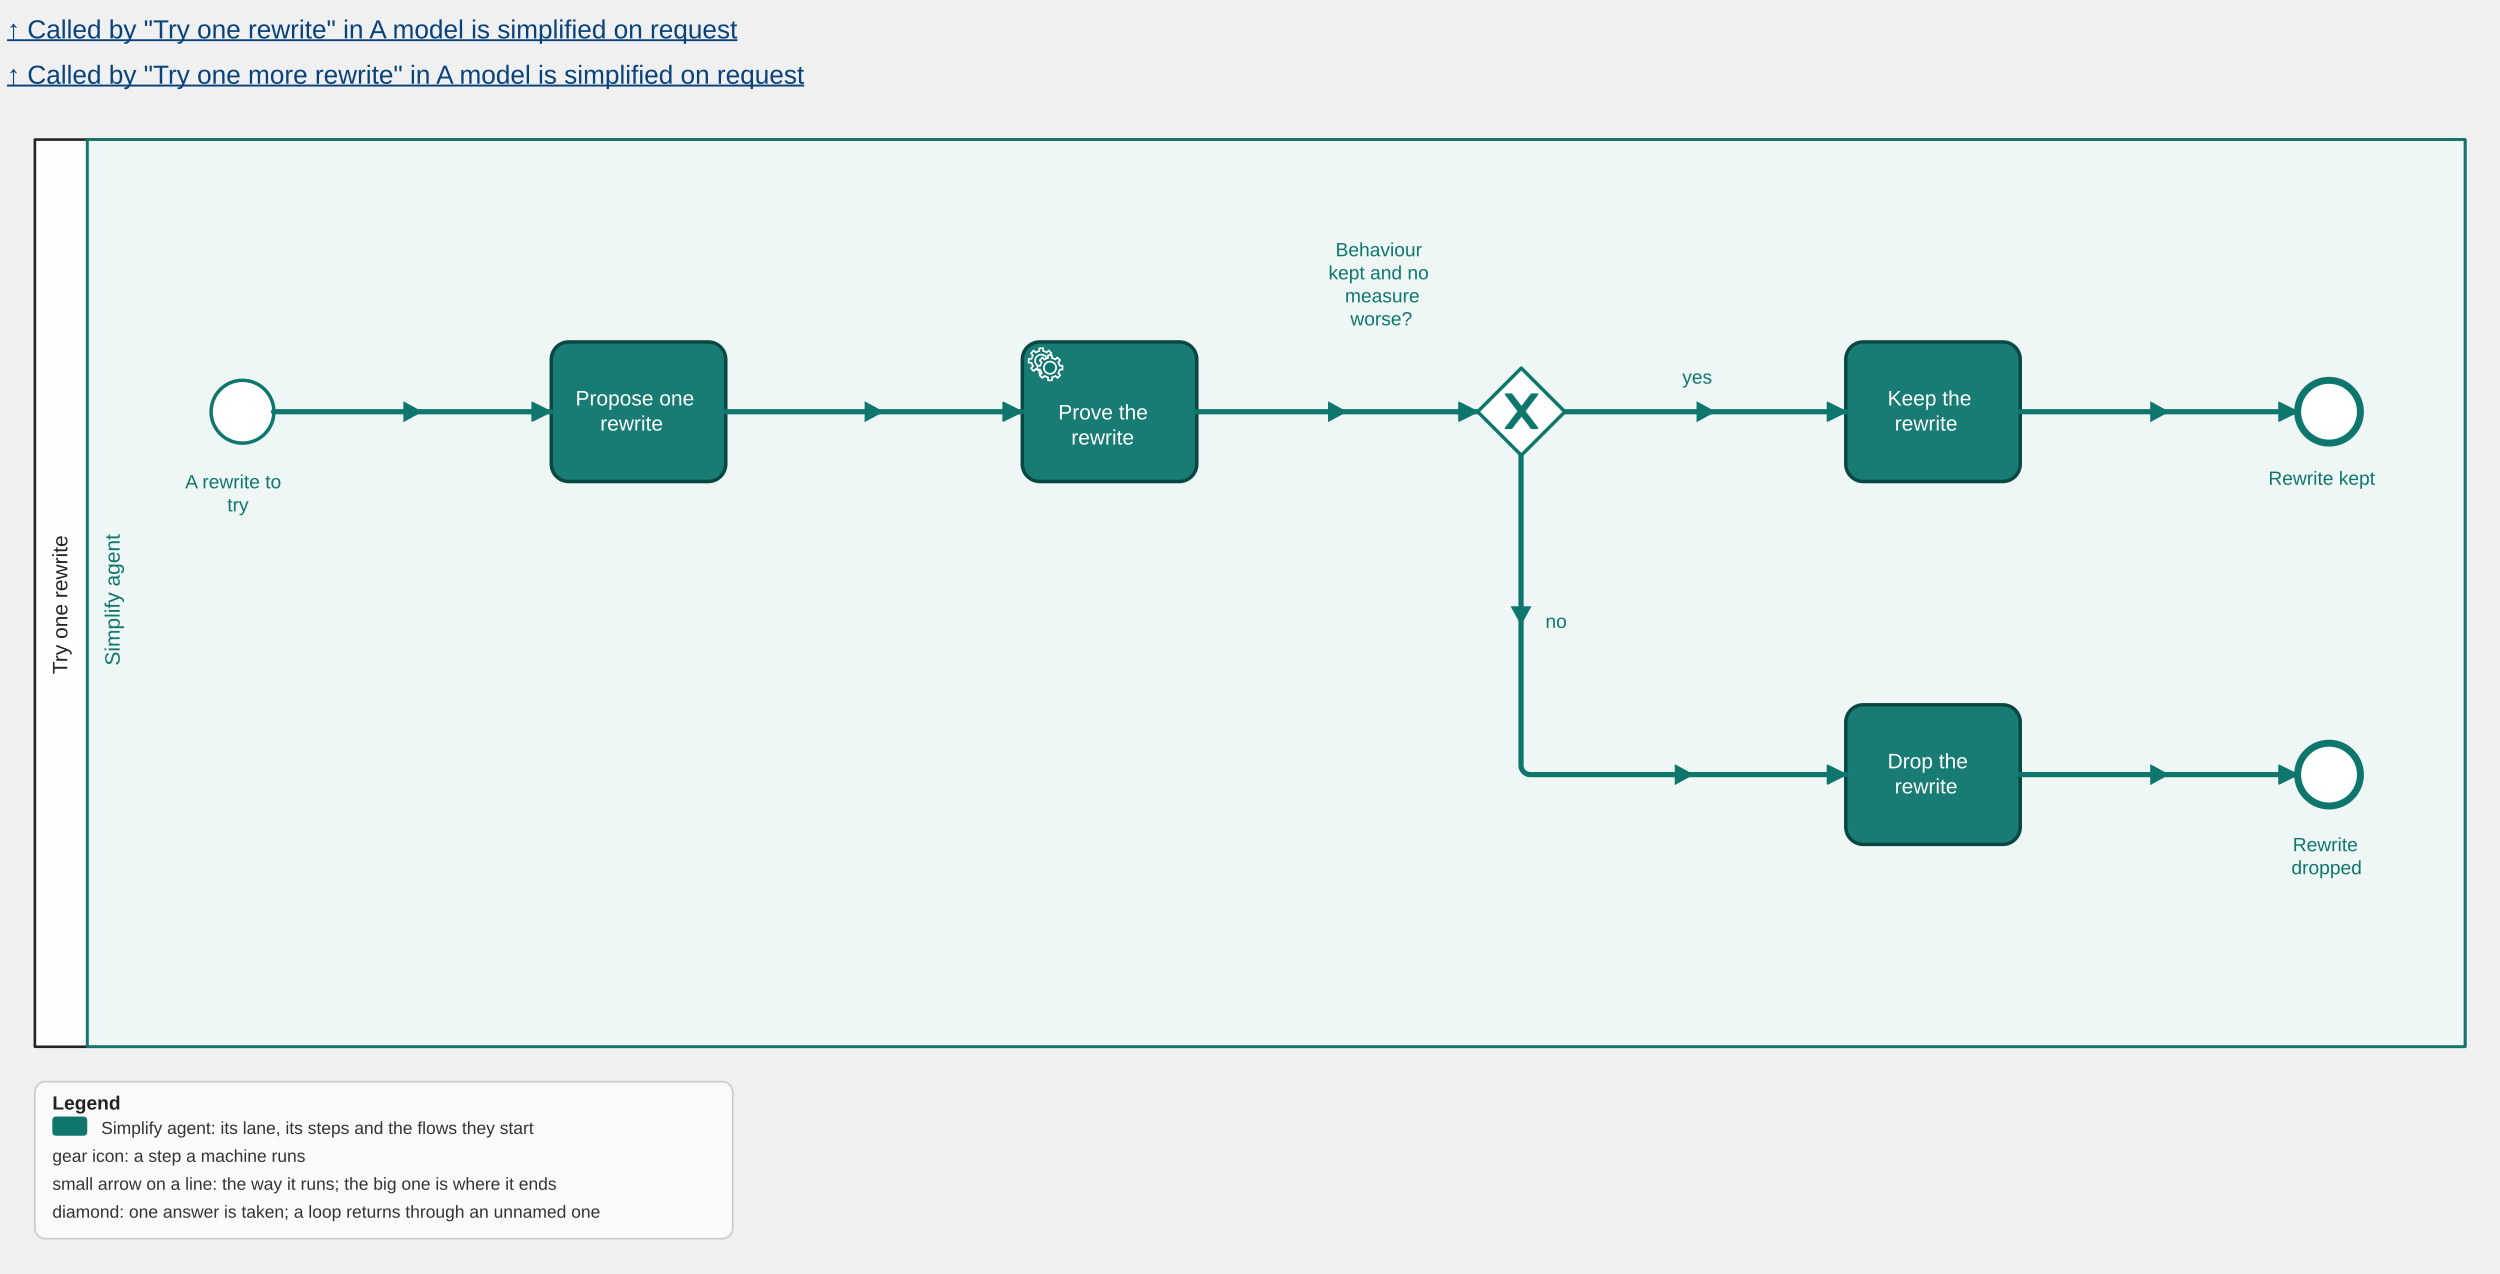
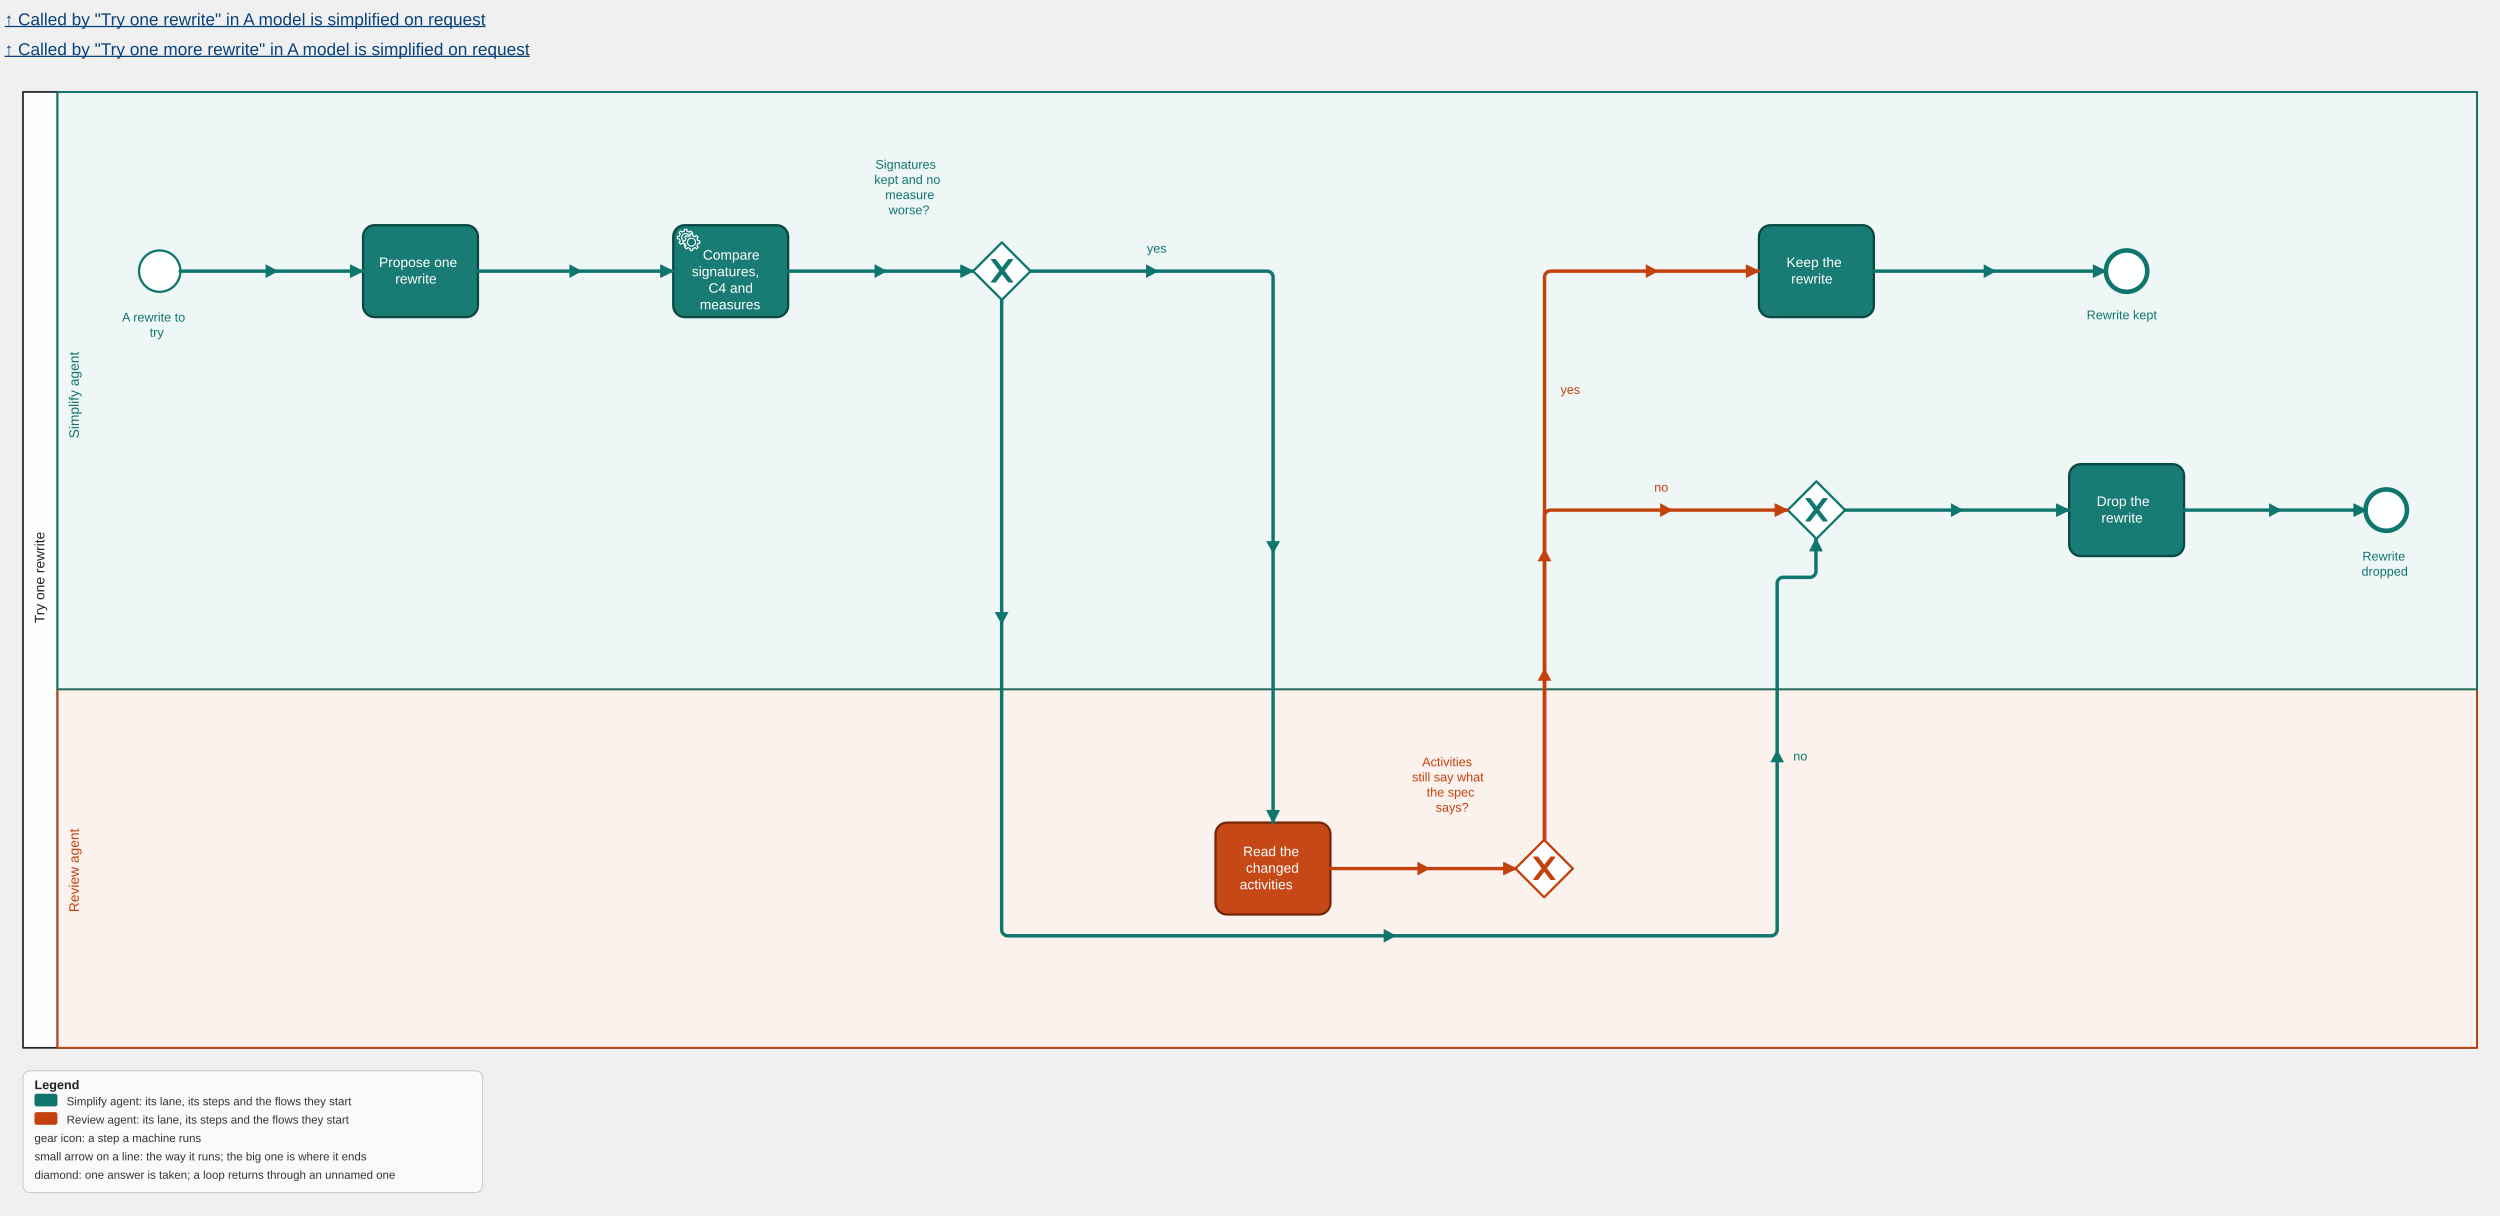
- <svg xmlns="http://www.w3.org/2000/svg" width="1433" height="730" viewBox="60 0 1433 730" version="1.1">
+ <svg xmlns="http://www.w3.org/2000/svg" width="2176" height="1058" viewBox="60 0 2176 1058" version="1.1">
  <g class="djs-group">
    <g class="djs-element djs-shape" data-element-id="try_rewrite_pool" transform="translate(80,80)" style="display: block;">
      <g class="djs-visual">
-         <rect x="0" y="0" width="1393" height="520" rx="0" ry="0" style="stroke-linecap: round; stroke-linejoin: round; stroke: rgb(34, 36, 42); stroke-width: 1.5px; fill: white; fill-opacity: 0.95;" />
-         <path style="fill: none; stroke-linecap: round; stroke-linejoin: round; stroke: rgb(34, 36, 42); stroke-width: 1.5px;" d="M30,0L30,520" />
-         <text style="font-family: Arial, sans-serif; font-size: 12px; font-weight: normal; fill: rgb(34, 36, 42);" lineHeight="1.2" class="djs-label" transform="translate(0,520) rotate(270,0,0) scale(1,1)">
-           <tspan x="213.56" y="18.6">Try one rewrite</tspan>
+         <rect x="0" y="0" width="2136" height="832" rx="0" ry="0" style="stroke-linecap: round; stroke-linejoin: round; stroke: rgb(34, 36, 42); stroke-width: 1.5px; fill: white; fill-opacity: 0.95;" />
+         <path style="fill: none; stroke-linecap: round; stroke-linejoin: round; stroke: rgb(34, 36, 42); stroke-width: 1.5px;" d="M30,0L30,832" />
+         <text style="font-family: Arial, sans-serif; font-size: 12px; font-weight: normal; fill: rgb(34, 36, 42);" lineHeight="1.2" class="djs-label" transform="translate(0,832) rotate(270,0,0) scale(1,1)">
+           <tspan x="369.56" y="18.6">Try one rewrite</tspan>
        </text>
      </g>
-       <rect style="fill: none; stroke-opacity: 0; stroke: white; stroke-width: 15px;" class="djs-hit djs-hit-all" x="0" y="0" width="1393" height="520" />
+       <rect style="fill: none; stroke-opacity: 0; stroke: white; stroke-width: 15px;" class="djs-hit djs-hit-all" x="0" y="0" width="2136" height="832" />
    </g>
    <g class="djs-children">
      <g class="djs-group">
+         <g class="djs-element djs-shape" data-element-id="lane_1" transform="translate(110,600)" style="display: block;">
+           <g class="djs-visual">
+             <rect x="0" y="0" width="2106" height="312" rx="0" ry="0" style="stroke-linecap: round; stroke-linejoin: round; stroke: rgb(194, 65, 12); stroke-width: 1.5px; fill: rgb(244, 210, 193); fill-opacity: 0.25;" />
+             <text style="font-family: Arial, sans-serif; font-size: 12px; font-weight: normal; fill: rgb(194, 65, 12);" lineHeight="1.2" class="djs-label" transform="translate(0,312) rotate(270,0,0) scale(1,1)">
+               <tspan x="118.08" y="18.6">Review agent</tspan>
+             </text>
+           </g>
+           <rect style="fill: none; stroke-opacity: 0; stroke: white; stroke-width: 15px;" class="djs-hit djs-hit-all" x="0" y="0" width="2106" height="312" />
+         </g>
+       </g>
+       <g class="djs-group">
        <g class="djs-element djs-shape" data-element-id="lane_0" transform="translate(110,80)" style="display: block;">
          <g class="djs-visual">
-             <rect x="0" y="0" width="1363" height="520" rx="0" ry="0" style="stroke-linecap: round; stroke-linejoin: round; stroke: rgb(15, 118, 110); stroke-width: 1.5px; fill: rgb(193, 227, 224); fill-opacity: 0.25;" />
+             <rect x="0" y="0" width="2106" height="520" rx="0" ry="0" style="stroke-linecap: round; stroke-linejoin: round; stroke: rgb(15, 118, 110); stroke-width: 1.5px; fill: rgb(193, 227, 224); fill-opacity: 0.25;" />
            <text style="font-family: Arial, sans-serif; font-size: 12px; font-weight: normal; fill: rgb(15, 118, 110);" lineHeight="1.2" class="djs-label" transform="translate(0,520) rotate(270,0,0) scale(1,1)">
              <tspan x="218.48" y="18.6">Simplify agent</tspan>
            </text>
          </g>
-           <rect style="fill: none; stroke-opacity: 0; stroke: white; stroke-width: 15px;" class="djs-hit djs-hit-all" x="0" y="0" width="1363" height="520" />
+           <rect style="fill: none; stroke-opacity: 0; stroke: white; stroke-width: 15px;" class="djs-hit djs-hit-all" x="0" y="0" width="2106" height="520" />
        </g>
      </g>
      <g class="djs-group">
        <g class="djs-element djs-shape" data-element-id="start" transform="translate(181,218)" style="display: block;">
          <g class="djs-visual">
            <circle cx="18" cy="18" r="18" style="stroke-linecap: round; stroke-linejoin: round; stroke: rgb(15, 118, 110); stroke-width: 2px; fill: rgb(255, 255, 255); fill-opacity: 0.95;" />
          </g>
          <rect style="fill: none; stroke-opacity: 0; stroke: white; stroke-width: 15px;" class="djs-hit djs-hit-all" x="0" y="0" width="36" height="36" />
        </g>
      </g>
      <g class="djs-group">
        <g class="djs-element djs-shape" data-element-id="start_label" transform="translate(156,270)" style="display: block;">
          <g class="djs-visual">
            <text style="font-family: Arial, sans-serif; font-size: 11px; font-weight: normal; fill: rgb(15, 118, 110);" lineHeight="1.2" class="djs-label">
              <tspan x="10.17" y="9.9">A rewrite to </tspan>
              <tspan x="34.26" y="23.1">try</tspan>
            </text>
          </g>
          <rect style="fill: none; stroke-opacity: 0; stroke: white; stroke-width: 15px;" class="djs-hit djs-hit-all" x="0" y="0" width="87" height="27" />
        </g>
      </g>
      <g class="djs-group">
        <g class="djs-element djs-shape" data-element-id="propose" transform="translate(376,196)" style="display: block;">
          <g class="djs-visual">
            <rect x="0" y="0" width="100" height="80" rx="10" ry="10" style="stroke-linecap: round; stroke-linejoin: round; stroke: rgb(9, 71, 66); stroke-width: 2px; fill: rgb(15, 118, 110); fill-opacity: 0.95;" />
            <text style="font-family: Arial, sans-serif; font-size: 12px; font-weight: normal; fill: rgb(255, 255, 255);" lineHeight="1.2" class="djs-label">
              <tspan x="13.88" y="36.4">Propose one </tspan>
              <tspan x="28.04" y="50.8">rewrite</tspan>
            </text>
          </g>
          <rect style="fill: none; stroke-opacity: 0; stroke: white; stroke-width: 15px;" class="djs-hit djs-hit-all" x="0" y="0" width="100" height="80" />
        </g>
      </g>
      <g class="djs-group">
-         <g class="djs-element djs-shape" data-element-id="prove" transform="translate(646,196)" style="display: block;">
+         <g class="djs-element djs-shape" data-element-id="check" transform="translate(646,196)" style="display: block;">
          <g class="djs-visual">
            <rect x="0" y="0" width="100" height="80" rx="10" ry="10" style="stroke-linecap: round; stroke-linejoin: round; stroke: rgb(9, 71, 66); stroke-width: 2px; fill: rgb(15, 118, 110); fill-opacity: 0.95;" />
            <text style="font-family: Arial, sans-serif; font-size: 12px; font-weight: normal; fill: rgb(255, 255, 255);" lineHeight="1.2" class="djs-label" transform="translate(0, 8)">
-               <tspan x="20.6" y="36.4">Prove the </tspan>
-               <tspan x="28.04" y="50.8">rewrite</tspan>
+               <tspan x="25.76" y="22">Compare </tspan>
+               <tspan x="16.16" y="36.4">signatures, </tspan>
+               <tspan x="30.68" y="50.8">C4 and </tspan>
+               <tspan x="23.12" y="65.2">measures</tspan>
            </text>
            <circle cx="5" cy="5" r="5" style="stroke-linecap: round; stroke-linejoin: round; stroke: none; stroke-width: 2px; fill: rgb(15, 118, 110);" transform="translate(6, 6)" />
            <path style="fill: rgb(15, 118, 110); stroke-linecap: round; stroke-linejoin: round; stroke: rgb(255, 255, 255); stroke-width: 1px;" d="m 12,18 v -1.713 c 0.352,-0.07 0.704,-0.178 1.048,-0.321 0.344,-0.145 0.666,-0.321 0.966,-0.521 l 1.194,1.18 1.567,-1.577 -1.195,-1.18 c 0.403,-0.614 0.683,-1.299 0.825,-2.018 l 1.622,-0.01 v -2.22 l -1.637,0.01 c -0.073,-0.352 -0.178,-0.7 -0.324,-1.044 -0.145,-0.344 -0.321,-0.664 -0.523,-0.962 l 1.131,-1.136 -1.583,-1.563 -1.13,1.136 c -0.614,-0.401 -1.303,-0.681 -2.023,-0.822 l 0.009,-1.619 h -2.241 l 0.004,1.631 c -0.354,0.074 -0.705,0.18 -1.05,0.324 -0.344,0.144 -0.665,0.321 -0.964,0.52 l -1.17,-1.158 -1.567,1.579 1.168,1.157 c -0.403,0.613 -0.683,1.298 -0.825,2.017 l -1.659,0.003 v 2.222 l 1.672,-0.006 c 0.073,0.351 0.18,0.702 0.324,1.045 0.145,0.344 0.321,0.664 0.523,0.961 l -1.199,1.197 1.584,1.56 1.196,-1.193 c 0.614,0.403 1.303,0.682 2.023,0.823 l 7.19e-4,1.699 h 2.227 z m 0.221,-3.996 c -1.789,0.75 -3.858,-0.093 -4.61,-1.874 -0.752,-1.783 0.091,-3.846 1.88,-4.596 1.788,-0.749 3.857,0.093 4.609,1.874 0.752,1.782 -0.091,3.846 -1.88,4.596 z" />
            <circle cx="5" cy="5" r="5" style="stroke-linecap: round; stroke-linejoin: round; stroke: none; stroke-width: 2px; fill: rgb(15, 118, 110);" transform="translate(11, 10)" />
            <path style="fill: rgb(15, 118, 110); stroke-linecap: round; stroke-linejoin: round; stroke: rgb(255, 255, 255); stroke-width: 1px;" d="m 17,22 v -1.713 c 0.352,-0.07 0.704,-0.178 1.048,-0.321 0.344,-0.145 0.666,-0.321 0.966,-0.521 l 1.194,1.18 1.567,-1.577 -1.195,-1.18 c 0.403,-0.614 0.683,-1.299 0.825,-2.018 l 1.622,-0.01 v -2.22 l -1.637,0.01 c -0.073,-0.352 -0.178,-0.7 -0.324,-1.044 -0.145,-0.344 -0.321,-0.664 -0.523,-0.962 l 1.131,-1.136 -1.583,-1.563 -1.13,1.136 c -0.614,-0.401 -1.303,-0.681 -2.023,-0.822 l 0.009,-1.619 h -2.241 l 0.004,1.631 c -0.354,0.074 -0.705,0.18 -1.05,0.324 -0.344,0.144 -0.665,0.321 -0.964,0.52 l -1.17,-1.158 -1.567,1.579 1.168,1.157 c -0.403,0.613 -0.683,1.298 -0.825,2.017 l -1.659,0.003 v 2.222 l 1.672,-0.006 c 0.073,0.351 0.18,0.702 0.324,1.045 0.145,0.344 0.321,0.664 0.523,0.961 l -1.199,1.197 1.584,1.56 1.196,-1.193 c 0.614,0.403 1.303,0.682 2.023,0.823 l 7.19e-4,1.699 h 2.227 z m 0.221,-3.996 c -1.789,0.75 -3.858,-0.093 -4.61,-1.874 -0.752,-1.783 0.091,-3.846 1.88,-4.596 1.788,-0.749 3.857,0.093 4.609,1.874 0.752,1.782 -0.091,3.846 -1.88,4.596 z" />
          </g>
          <rect style="fill: none; stroke-opacity: 0; stroke: white; stroke-width: 15px;" class="djs-hit djs-hit-all" x="0" y="0" width="100" height="80" />
        </g>
      </g>
      <g class="djs-group">
        <g class="djs-element djs-shape" data-element-id="ok" transform="translate(907,211)" style="display: block;">
          <g class="djs-visual">
            <polygon style="stroke-linecap: round; stroke-linejoin: round; stroke: rgb(15, 118, 110); stroke-width: 2px; fill: rgb(255, 255, 255); fill-opacity: 0.95;" points="25,0 50,25 25,50 0,25" />
            <path style="fill: rgb(15, 118, 110); stroke-linecap: round; stroke-linejoin: round; stroke: rgb(15, 118, 110); stroke-width: 1px;" d="m 16,15 7.429,9.714 -7.429,9.714 3.429,0 5.714,-7.464 5.714,7.464 3.429,0 -7.429,-9.714 7.429,-9.714 -3.429,0 -5.714,7.464 -5.714,-7.464 -3.429,0 z" />
          </g>
          <rect style="fill: none; stroke-opacity: 0; stroke: white; stroke-width: 15px;" class="djs-hit djs-hit-all" x="0" y="0" width="50" height="50" />
        </g>
      </g>
      <g class="djs-group">
-         <g class="djs-element djs-shape" data-element-id="ok_label" transform="translate(815,137)" style="display: block;">
-           <g class="djs-visual">
-             <text style="font-family: Arial, sans-serif; font-size: 11px; font-weight: normal; fill: rgb(15, 118, 110);" lineHeight="1.2" class="djs-label">
-               <tspan x="10.55" y="9.9">Behaviour </tspan>
-               <tspan x="6.48" y="23.1">kept and no </tspan>
-               <tspan x="15.94" y="36.3">measure </tspan>
-               <tspan x="19.02" y="49.5">worse?</tspan>
-             </text>
-           </g>
-           <rect style="fill: none; stroke-opacity: 0; stroke: white; stroke-width: 15px;" class="djs-hit djs-hit-all" x="0" y="0" width="75" height="53" />
-         </g>
-       </g>
-       <g class="djs-group">
-         <g class="djs-element djs-shape" data-element-id="keep" transform="translate(1118,196)" style="display: block;">
+         <g class="djs-element djs-shape" data-element-id="ok_label" transform="translate(814,137)" style="display: block;">
+           <g class="djs-visual">
+             <text style="font-family: Arial, sans-serif; font-size: 11px; font-weight: normal; fill: rgb(15, 118, 110);" lineHeight="1.2" class="djs-label">
+               <tspan x="7.97" y="9.9">Signatures </tspan>
+               <tspan x="6.98" y="23.1">kept and no </tspan>
+               <tspan x="16.44" y="36.3">measure </tspan>
+               <tspan x="19.52" y="49.5">worse?</tspan>
+             </text>
+           </g>
+           <rect style="fill: none; stroke-opacity: 0; stroke: white; stroke-width: 15px;" class="djs-hit djs-hit-all" x="0" y="0" width="76" height="53" />
+         </g>
+       </g>
+       <g class="djs-group">
+         <g class="djs-element djs-shape" data-element-id="read" transform="translate(1118,716)" style="display: block;">
+           <g class="djs-visual">
+             <rect x="0" y="0" width="100" height="80" rx="10" ry="10" style="stroke-linecap: round; stroke-linejoin: round; stroke: rgb(116, 39, 7); stroke-width: 2px; fill: rgb(194, 65, 12); fill-opacity: 0.95;" />
+             <text style="font-family: Arial, sans-serif; font-size: 12px; font-weight: normal; fill: rgb(255, 255, 255);" lineHeight="1.2" class="djs-label">
+               <tspan x="23.96" y="29.2">Read the </tspan>
+               <tspan x="26.48" y="43.6">changed </tspan>
+               <tspan x="21.08" y="58">activities</tspan>
+             </text>
+           </g>
+           <rect style="fill: none; stroke-opacity: 0; stroke: white; stroke-width: 15px;" class="djs-hit djs-hit-all" x="0" y="0" width="100" height="80" />
+         </g>
+       </g>
+       <g class="djs-group">
+         <g class="djs-element djs-shape" data-element-id="right" transform="translate(1379,731)" style="display: block;">
+           <g class="djs-visual">
+             <polygon style="stroke-linecap: round; stroke-linejoin: round; stroke: rgb(194, 65, 12); stroke-width: 2px; fill: rgb(255, 255, 255); fill-opacity: 0.95;" points="25,0 50,25 25,50 0,25" />
+             <path style="fill: rgb(194, 65, 12); stroke-linecap: round; stroke-linejoin: round; stroke: rgb(194, 65, 12); stroke-width: 1px;" d="m 16,15 7.429,9.714 -7.429,9.714 3.429,0 5.714,-7.464 5.714,7.464 3.429,0 -7.429,-9.714 7.429,-9.714 -3.429,0 -5.714,7.464 -5.714,-7.464 -3.429,0 z" />
+           </g>
+           <rect style="fill: none; stroke-opacity: 0; stroke: white; stroke-width: 15px;" class="djs-hit djs-hit-all" x="0" y="0" width="50" height="50" />
+         </g>
+       </g>
+       <g class="djs-group">
+         <g class="djs-element djs-shape" data-element-id="right_label" transform="translate(1287,657)" style="display: block;">
+           <g class="djs-visual">
+             <text style="font-family: Arial, sans-serif; font-size: 11px; font-weight: normal; fill: rgb(194, 65, 12);" lineHeight="1.2" class="djs-label">
+               <tspan x="10.83" y="9.9">Activities </tspan>
+               <tspan x="2.03" y="23.1">still say what</tspan>
+               <tspan x="14.79" y="36.3">the spec </tspan>
+               <tspan x="22.6" y="49.5">says?</tspan>
+             </text>
+           </g>
+           <rect style="fill: none; stroke-opacity: 0; stroke: white; stroke-width: 15px;" class="djs-hit djs-hit-all" x="0" y="0" width="76" height="53" />
+         </g>
+       </g>
+       <g class="djs-group">
+         <g class="djs-element djs-shape" data-element-id="keep" transform="translate(1591,196)" style="display: block;">
          <g class="djs-visual">
            <rect x="0" y="0" width="100" height="80" rx="10" ry="10" style="stroke-linecap: round; stroke-linejoin: round; stroke: rgb(9, 71, 66); stroke-width: 2px; fill: rgb(15, 118, 110); fill-opacity: 0.95;" />
            <text style="font-family: Arial, sans-serif; font-size: 12px; font-weight: normal; fill: rgb(255, 255, 255);" lineHeight="1.2" class="djs-label">
              <tspan x="23.96" y="36.4">Keep the </tspan>
              <tspan x="28.04" y="50.8">rewrite</tspan>
            </text>
          </g>
          <rect style="fill: none; stroke-opacity: 0; stroke: white; stroke-width: 15px;" class="djs-hit djs-hit-all" x="0" y="0" width="100" height="80" />
        </g>
      </g>
      <g class="djs-group">
-         <g class="djs-element djs-shape" data-element-id="drop" transform="translate(1118,404)" style="display: block;">
+         <g class="djs-element djs-shape" data-element-id="dropJoin" transform="translate(1616,419)" style="display: block;">
+           <g class="djs-visual">
+             <polygon style="stroke-linecap: round; stroke-linejoin: round; stroke: rgb(15, 118, 110); stroke-width: 2px; fill: rgb(255, 255, 255); fill-opacity: 0.95;" points="25,0 50,25 25,50 0,25" />
+             <path style="fill: rgb(15, 118, 110); stroke-linecap: round; stroke-linejoin: round; stroke: rgb(15, 118, 110); stroke-width: 1px;" d="m 16,15 7.429,9.714 -7.429,9.714 3.429,0 5.714,-7.464 5.714,7.464 3.429,0 -7.429,-9.714 7.429,-9.714 -3.429,0 -5.714,7.464 -5.714,-7.464 -3.429,0 z" />
+           </g>
+           <rect style="fill: none; stroke-opacity: 0; stroke: white; stroke-width: 15px;" class="djs-hit djs-hit-all" x="0" y="0" width="50" height="50" />
+         </g>
+       </g>
+       <g class="djs-group">
+         <g class="djs-element djs-shape" data-element-id="drop" transform="translate(1861,404)" style="display: block;">
          <g class="djs-visual">
            <rect x="0" y="0" width="100" height="80" rx="10" ry="10" style="stroke-linecap: round; stroke-linejoin: round; stroke: rgb(9, 71, 66); stroke-width: 2px; fill: rgb(15, 118, 110); fill-opacity: 0.95;" />
            <text style="font-family: Arial, sans-serif; font-size: 12px; font-weight: normal; fill: rgb(255, 255, 255);" lineHeight="1.2" class="djs-label">
              <tspan x="23.96" y="36.4">Drop the </tspan>
              <tspan x="28.04" y="50.8">rewrite</tspan>
            </text>
          </g>
          <rect style="fill: none; stroke-opacity: 0; stroke: white; stroke-width: 15px;" class="djs-hit djs-hit-all" x="0" y="0" width="100" height="80" />
        </g>
      </g>
      <g class="djs-group">
-         <g class="djs-element djs-shape" data-element-id="kept" transform="translate(1377,218)" style="display: block;">
+         <g class="djs-element djs-shape" data-element-id="kept" transform="translate(1893,218)" style="display: block;">
          <g class="djs-visual">
            <circle cx="18" cy="18" r="18" style="stroke-linecap: round; stroke-linejoin: round; stroke: rgb(15, 118, 110); stroke-width: 4px; fill: rgb(255, 255, 255); fill-opacity: 0.95;" />
          </g>
          <rect style="fill: none; stroke-opacity: 0; stroke: white; stroke-width: 15px;" class="djs-hit djs-hit-all" x="0" y="0" width="36" height="36" />
        </g>
      </g>
      <g class="djs-group">
-         <g class="djs-element djs-shape" data-element-id="kept_label" transform="translate(1350,268)" style="display: block;">
+         <g class="djs-element djs-shape" data-element-id="kept_label" transform="translate(1866,268)" style="display: block;">
          <g class="djs-visual">
            <text style="font-family: Arial, sans-serif; font-size: 11px; font-weight: normal; fill: rgb(15, 118, 110);" lineHeight="1.2" class="djs-label">
              <tspan x="10.24" y="9.9">Rewrite kept</tspan>
            </text>
          </g>
          <rect style="fill: none; stroke-opacity: 0; stroke: white; stroke-width: 15px;" class="djs-hit djs-hit-all" x="0" y="0" width="90" height="14" />
        </g>
      </g>
      <g class="djs-group">
-         <g class="djs-element djs-shape" data-element-id="dropped" transform="translate(1377,426)" style="display: block;">
+         <g class="djs-element djs-shape" data-element-id="dropped" transform="translate(2119,426)" style="display: block;">
          <g class="djs-visual">
            <circle cx="18" cy="18" r="18" style="stroke-linecap: round; stroke-linejoin: round; stroke: rgb(15, 118, 110); stroke-width: 4px; fill: rgb(255, 255, 255); fill-opacity: 0.95;" />
          </g>
          <rect style="fill: none; stroke-opacity: 0; stroke: white; stroke-width: 15px;" class="djs-hit djs-hit-all" x="0" y="0" width="36" height="36" />
        </g>
      </g>
      <g class="djs-group">
-         <g class="djs-element djs-shape" data-element-id="dropped_label" transform="translate(1366,478)" style="display: block;">
+         <g class="djs-element djs-shape" data-element-id="dropped_label" transform="translate(2108,478)" style="display: block;">
          <g class="djs-visual">
            <text style="font-family: Arial, sans-serif; font-size: 11px; font-weight: normal; fill: rgb(15, 118, 110);" lineHeight="1.2" class="djs-label">
              <tspan x="8.21" y="9.9">Rewrite </tspan>
              <tspan x="7.44" y="23.1">dropped</tspan>
            </text>
          </g>
          <rect style="fill: none; stroke-opacity: 0; stroke: white; stroke-width: 15px;" class="djs-hit djs-hit-all" x="0" y="0" width="58" height="27" />
        </g>
      </g>
      <g class="djs-group">
        <g class="djs-element djs-connection" data-element-id="f_start_propose" style="display: block;">
          <g class="djs-visual">
            <defs>
-               <marker id="marker-betqycfi9mi0f4uy81e8ititt" viewBox="0 0 20 20" refX="11" refY="10" markerWidth="7" markerHeight="7" orient="auto">
-                 <path d="M 1 5 L 11 10 L 1 15 Z" style="stroke-linecap: round; stroke-linejoin: round; stroke: rgb(15, 118, 110); stroke-width: 1px; fill: rgb(15, 118, 110);" />
-               </marker>
-             </defs>
-             <path style="fill: none; stroke-linecap: round; stroke-linejoin: round; stroke: rgb(15, 118, 110); stroke-width: 3px; marker-end: url('#marker-betqycfi9mi0f4uy81e8ititt');" data-corner-radius="5" d="M216.8,236L375.6,236" />
+               <marker id="marker-067qssepwk4rik2ubrxqvk0n8" viewBox="0 0 20 20" refX="11" refY="10" markerWidth="7" markerHeight="7" orient="auto">
+                 <path d="M 1 5 L 11 10 L 1 15 Z" style="stroke-linecap: round; stroke-linejoin: round; stroke: rgb(15, 118, 110); stroke-width: 1px; fill: rgb(15, 118, 110);" />
+               </marker>
+             </defs>
+             <path style="fill: none; stroke-linecap: round; stroke-linejoin: round; stroke: rgb(15, 118, 110); stroke-width: 3px; marker-end: url('#marker-067qssepwk4rik2ubrxqvk0n8');" data-corner-radius="5" d="M216.8,236L375.6,236" />
          </g>
          <path d="M216.8,236L375.6,236" style="fill: none; stroke-opacity: 0; stroke: white; stroke-width: 15px;" class="djs-hit djs-hit-stroke" />
        </g>
      </g>
      <g class="djs-group">
-         <g class="djs-element djs-connection" data-element-id="f_propose_prove" style="display: block;">
-           <g class="djs-visual">
-             <defs>
-               <marker id="marker-687mcfnz7uaqzesf7rrnwr51a" viewBox="0 0 20 20" refX="11" refY="10" markerWidth="7" markerHeight="7" orient="auto">
-                 <path d="M 1 5 L 11 10 L 1 15 Z" style="stroke-linecap: round; stroke-linejoin: round; stroke: rgb(15, 118, 110); stroke-width: 1px; fill: rgb(15, 118, 110);" />
-               </marker>
-             </defs>
-             <path style="fill: none; stroke-linecap: round; stroke-linejoin: round; stroke: rgb(15, 118, 110); stroke-width: 3px; marker-end: url('#marker-687mcfnz7uaqzesf7rrnwr51a');" data-corner-radius="5" d="M475.6,236L645.6,236" />
+         <g class="djs-element djs-connection" data-element-id="f_propose_check" style="display: block;">
+           <g class="djs-visual">
+             <defs>
+               <marker id="marker-6slhf0krkd89fdyqt1xns1xmd" viewBox="0 0 20 20" refX="11" refY="10" markerWidth="7" markerHeight="7" orient="auto">
+                 <path d="M 1 5 L 11 10 L 1 15 Z" style="stroke-linecap: round; stroke-linejoin: round; stroke: rgb(15, 118, 110); stroke-width: 1px; fill: rgb(15, 118, 110);" />
+               </marker>
+             </defs>
+             <path style="fill: none; stroke-linecap: round; stroke-linejoin: round; stroke: rgb(15, 118, 110); stroke-width: 3px; marker-end: url('#marker-6slhf0krkd89fdyqt1xns1xmd');" data-corner-radius="5" d="M475.6,236L645.6,236" />
          </g>
          <path d="M475.6,236L645.6,236" style="fill: none; stroke-opacity: 0; stroke: white; stroke-width: 15px;" class="djs-hit djs-hit-stroke" />
        </g>
      </g>
      <g class="djs-group">
-         <g class="djs-element djs-connection" data-element-id="f_prove_ok" style="display: block;">
-           <g class="djs-visual">
-             <defs>
-               <marker id="marker-a2hdvg3r25z9g7tiksi80bgfb" viewBox="0 0 20 20" refX="11" refY="10" markerWidth="7" markerHeight="7" orient="auto">
-                 <path d="M 1 5 L 11 10 L 1 15 Z" style="stroke-linecap: round; stroke-linejoin: round; stroke: rgb(15, 118, 110); stroke-width: 1px; fill: rgb(15, 118, 110);" />
-               </marker>
-             </defs>
-             <path style="fill: none; stroke-linecap: round; stroke-linejoin: round; stroke: rgb(15, 118, 110); stroke-width: 3px; marker-end: url('#marker-a2hdvg3r25z9g7tiksi80bgfb');" data-corner-radius="5" d="M745.6,236L906.85,236" />
+         <g class="djs-element djs-connection" data-element-id="f_check_ok" style="display: block;">
+           <g class="djs-visual">
+             <defs>
+               <marker id="marker-1vrzjmfh8anzxq0jw7kw4vcrf" viewBox="0 0 20 20" refX="11" refY="10" markerWidth="7" markerHeight="7" orient="auto">
+                 <path d="M 1 5 L 11 10 L 1 15 Z" style="stroke-linecap: round; stroke-linejoin: round; stroke: rgb(15, 118, 110); stroke-width: 1px; fill: rgb(15, 118, 110);" />
+               </marker>
+             </defs>
+             <path style="fill: none; stroke-linecap: round; stroke-linejoin: round; stroke: rgb(15, 118, 110); stroke-width: 3px; marker-end: url('#marker-1vrzjmfh8anzxq0jw7kw4vcrf');" data-corner-radius="5" d="M745.6,236L906.85,236" />
          </g>
          <path d="M745.6,236L906.85,236" style="fill: none; stroke-opacity: 0; stroke: white; stroke-width: 15px;" class="djs-hit djs-hit-stroke" />
        </g>
      </g>
      <g class="djs-group">
-         <g class="djs-element djs-connection" data-element-id="f_ok_keep" style="display: block;">
-           <g class="djs-visual">
-             <defs>
-               <marker id="marker-er9ei84nq8o1al44b17658adm" viewBox="0 0 20 20" refX="11" refY="10" markerWidth="7" markerHeight="7" orient="auto">
-                 <path d="M 1 5 L 11 10 L 1 15 Z" style="stroke-linecap: round; stroke-linejoin: round; stroke: rgb(15, 118, 110); stroke-width: 1px; fill: rgb(15, 118, 110);" />
-               </marker>
-             </defs>
-             <path style="fill: none; stroke-linecap: round; stroke-linejoin: round; stroke: rgb(15, 118, 110); stroke-width: 3px; marker-end: url('#marker-er9ei84nq8o1al44b17658adm');" data-corner-radius="5" d="M956.85,236L1118.1,236" />
-           </g>
-           <path d="M956.85,236L1118.1,236" style="fill: none; stroke-opacity: 0; stroke: white; stroke-width: 15px;" class="djs-hit djs-hit-stroke" />
-         </g>
-       </g>
-       <g class="djs-group">
-         <g class="djs-element djs-shape" data-element-id="f_ok_keep_label" transform="translate(1021,210)" style="display: block;">
+         <g class="djs-element djs-connection" data-element-id="f_ok_read" style="display: block;">
+           <g class="djs-visual">
+             <defs>
+               <marker id="marker-6zx5n8g41lyevbruj2a4jcluz" viewBox="0 0 20 20" refX="11" refY="10" markerWidth="7" markerHeight="7" orient="auto">
+                 <path d="M 1 5 L 11 10 L 1 15 Z" style="stroke-linecap: round; stroke-linejoin: round; stroke: rgb(15, 118, 110); stroke-width: 1px; fill: rgb(15, 118, 110);" />
+               </marker>
+             </defs>
+             <path style="fill: none; stroke-linecap: round; stroke-linejoin: round; stroke: rgb(15, 118, 110); stroke-width: 3px; marker-end: url('#marker-6zx5n8g41lyevbruj2a4jcluz');" data-corner-radius="5" d="M956.85,236L1163.1,236C1165.6,236,1168.1,238.5,1168.1,241L1168.1,716" />
+           </g>
+           <path d="M956.85,236L1168.1,236L1168.1,716" style="fill: none; stroke-opacity: 0; stroke: white; stroke-width: 15px;" class="djs-hit djs-hit-stroke" />
+         </g>
+       </g>
+       <g class="djs-group">
+         <g class="djs-element djs-shape" data-element-id="f_ok_read_label" transform="translate(1055,210)" style="display: block;">
          <g class="djs-visual">
            <text style="font-family: Arial, sans-serif; font-size: 11px; font-weight: normal; fill: rgb(15, 118, 110);" lineHeight="1.2" class="djs-label">
              <tspan x="3.26" y="9.9">yes</tspan>
            </text>
          </g>
          <rect style="fill: none; stroke-opacity: 0; stroke: white; stroke-width: 15px;" class="djs-hit djs-hit-all" x="0" y="0" width="25" height="14" />
        </g>
      </g>
      <g class="djs-group">
-         <g class="djs-element djs-connection" data-element-id="f_ok_drop" style="display: block;">
-           <g class="djs-visual">
-             <defs>
-               <marker id="marker-a53l763yk7fi4ys8phh1u3exf" viewBox="0 0 20 20" refX="11" refY="10" markerWidth="7" markerHeight="7" orient="auto">
-                 <path d="M 1 5 L 11 10 L 1 15 Z" style="stroke-linecap: round; stroke-linejoin: round; stroke: rgb(15, 118, 110); stroke-width: 1px; fill: rgb(15, 118, 110);" />
-               </marker>
-             </defs>
-             <path style="fill: none; stroke-linecap: round; stroke-linejoin: round; stroke: rgb(15, 118, 110); stroke-width: 3px; marker-end: url('#marker-a53l763yk7fi4ys8phh1u3exf');" data-corner-radius="5" d="M931.85,261L931.85,439C931.85,441.5,934.35,444,936.85,444L1118.1,444" />
-           </g>
-           <path d="M931.85,261L931.85,444L1118.1,444" style="fill: none; stroke-opacity: 0; stroke: white; stroke-width: 15px;" class="djs-hit djs-hit-stroke" />
-         </g>
-       </g>
-       <g class="djs-group">
-         <g class="djs-element djs-shape" data-element-id="f_ok_drop_label" transform="translate(943,350)" style="display: block;">
+         <g class="djs-element djs-connection" data-element-id="f_ok_dropJoin" style="display: block;">
+           <g class="djs-visual">
+             <defs>
+               <marker id="marker-499qhgtmoqsran9z15gxqy6wt" viewBox="0 0 20 20" refX="11" refY="10" markerWidth="7" markerHeight="7" orient="auto">
+                 <path d="M 1 5 L 11 10 L 1 15 Z" style="stroke-linecap: round; stroke-linejoin: round; stroke: rgb(15, 118, 110); stroke-width: 1px; fill: rgb(15, 118, 110);" />
+               </marker>
+             </defs>
+             <path style="fill: none; stroke-linecap: round; stroke-linejoin: round; stroke: rgb(15, 118, 110); stroke-width: 3px; marker-end: url('#marker-499qhgtmoqsran9z15gxqy6wt');" data-corner-radius="5" d="M931.85,261L931.85,809.5C931.85,812,934.35,814.5,936.85,814.5L1601.85,814.5C1604.35,814.5,1606.85,812,1606.85,809.5L1606.85,507.5C1606.85,505,1609.35,502.5,1611.85,502.5L1635.6,502.5C1638.1,502.5,1640.6,500,1640.6,497.5L1640.6,469" />
+           </g>
+           <path d="M931.85,261L931.85,814.5L1606.85,814.5L1606.85,502.5L1640.6,502.5L1640.6,469" style="fill: none; stroke-opacity: 0; stroke: white; stroke-width: 15px;" class="djs-hit djs-hit-stroke" />
+         </g>
+       </g>
+       <g class="djs-group">
+         <g class="djs-element djs-shape" data-element-id="f_ok_dropJoin_label" transform="translate(1618,652)" style="display: block;">
          <g class="djs-visual">
            <text style="font-family: Arial, sans-serif; font-size: 11px; font-weight: normal; fill: rgb(15, 118, 110);" lineHeight="1.2" class="djs-label">
              <tspan x="2.84" y="9.9">no</tspan>
            </text>
          </g>
          <rect style="fill: none; stroke-opacity: 0; stroke: white; stroke-width: 15px;" class="djs-hit djs-hit-all" x="0" y="0" width="18" height="14" />
        </g>
      </g>
      <g class="djs-group">
+         <g class="djs-element djs-connection" data-element-id="f_read_right" style="display: block;">
+           <g class="djs-visual">
+             <defs>
+               <marker id="marker-63i0943lghv83jw1x7fcu0mjv" viewBox="0 0 20 20" refX="11" refY="10" markerWidth="7" markerHeight="7" orient="auto">
+                 <path d="M 1 5 L 11 10 L 1 15 Z" style="stroke-linecap: round; stroke-linejoin: round; stroke: rgb(194, 65, 12); stroke-width: 1px; fill: rgb(194, 65, 12);" />
+               </marker>
+             </defs>
+             <path style="fill: none; stroke-linecap: round; stroke-linejoin: round; stroke: rgb(194, 65, 12); stroke-width: 3px; marker-end: url('#marker-63i0943lghv83jw1x7fcu0mjv');" data-corner-radius="5" d="M1218.1,756L1379.35,756" />
+           </g>
+           <path d="M1218.1,756L1379.35,756" style="fill: none; stroke-opacity: 0; stroke: white; stroke-width: 15px;" class="djs-hit djs-hit-stroke" />
+         </g>
+       </g>
+       <g class="djs-group">
+         <g class="djs-element djs-connection" data-element-id="f_right_keep" style="display: block;">
+           <g class="djs-visual">
+             <defs>
+               <marker id="marker-95s9827a08p959hhswsrzd7q3" viewBox="0 0 20 20" refX="11" refY="10" markerWidth="7" markerHeight="7" orient="auto">
+                 <path d="M 1 5 L 11 10 L 1 15 Z" style="stroke-linecap: round; stroke-linejoin: round; stroke: rgb(194, 65, 12); stroke-width: 1px; fill: rgb(194, 65, 12);" />
+               </marker>
+             </defs>
+             <path style="fill: none; stroke-linecap: round; stroke-linejoin: round; stroke: rgb(194, 65, 12); stroke-width: 3px; marker-end: url('#marker-95s9827a08p959hhswsrzd7q3');" data-corner-radius="5" d="M1404.35,731L1404.35,241C1404.35,238.5,1406.85,236,1409.35,236L1590.6,236" />
+           </g>
+           <path d="M1404.35,731L1404.35,236L1590.6,236" style="fill: none; stroke-opacity: 0; stroke: white; stroke-width: 15px;" class="djs-hit djs-hit-stroke" />
+         </g>
+       </g>
+       <g class="djs-group">
+         <g class="djs-element djs-shape" data-element-id="f_right_keep_label" transform="translate(1415,333)" style="display: block;">
+           <g class="djs-visual">
+             <text style="font-family: Arial, sans-serif; font-size: 11px; font-weight: normal; fill: rgb(194, 65, 12);" lineHeight="1.2" class="djs-label">
+               <tspan x="3.26" y="9.9">yes</tspan>
+             </text>
+           </g>
+           <rect style="fill: none; stroke-opacity: 0; stroke: white; stroke-width: 15px;" class="djs-hit djs-hit-all" x="0" y="0" width="25" height="14" />
+         </g>
+       </g>
+       <g class="djs-group">
+         <g class="djs-element djs-connection" data-element-id="f_right_dropJoin" style="display: block;">
+           <g class="djs-visual">
+             <defs>
+               <marker id="marker-8kv6kxz11h6pvb7199cljqvhq" viewBox="0 0 20 20" refX="11" refY="10" markerWidth="7" markerHeight="7" orient="auto">
+                 <path d="M 1 5 L 11 10 L 1 15 Z" style="stroke-linecap: round; stroke-linejoin: round; stroke: rgb(194, 65, 12); stroke-width: 1px; fill: rgb(194, 65, 12);" />
+               </marker>
+             </defs>
+             <path style="fill: none; stroke-linecap: round; stroke-linejoin: round; stroke: rgb(194, 65, 12); stroke-width: 3px; marker-end: url('#marker-8kv6kxz11h6pvb7199cljqvhq');" data-corner-radius="5" d="M1404.35,731L1404.35,449C1404.35,446.5,1406.85,444,1409.35,444L1615.6,444" />
+           </g>
+           <path d="M1404.35,731L1404.35,444L1615.6,444" style="fill: none; stroke-opacity: 0; stroke: white; stroke-width: 15px;" class="djs-hit djs-hit-stroke" />
+         </g>
+       </g>
+       <g class="djs-group">
+         <g class="djs-element djs-shape" data-element-id="f_right_dropJoin_label" transform="translate(1497,418)" style="display: block;">
+           <g class="djs-visual">
+             <text style="font-family: Arial, sans-serif; font-size: 11px; font-weight: normal; fill: rgb(194, 65, 12);" lineHeight="1.2" class="djs-label">
+               <tspan x="2.84" y="9.9">no</tspan>
+             </text>
+           </g>
+           <rect style="fill: none; stroke-opacity: 0; stroke: white; stroke-width: 15px;" class="djs-hit djs-hit-all" x="0" y="0" width="18" height="14" />
+         </g>
+       </g>
+       <g class="djs-group">
        <g class="djs-element djs-connection" data-element-id="f_keep_kept" style="display: block;">
          <g class="djs-visual">
            <defs>
-               <marker id="marker-7bcftyygisvukmuxuaviq7oo0" viewBox="0 0 20 20" refX="11" refY="10" markerWidth="7" markerHeight="7" orient="auto">
-                 <path d="M 1 5 L 11 10 L 1 15 Z" style="stroke-linecap: round; stroke-linejoin: round; stroke: rgb(15, 118, 110); stroke-width: 1px; fill: rgb(15, 118, 110);" />
-               </marker>
-             </defs>
-             <path style="fill: none; stroke-linecap: round; stroke-linejoin: round; stroke: rgb(15, 118, 110); stroke-width: 3px; marker-end: url('#marker-7bcftyygisvukmuxuaviq7oo0');" data-corner-radius="5" d="M1218.1,236L1376.9,236" />
-           </g>
-           <path d="M1218.1,236L1376.9,236" style="fill: none; stroke-opacity: 0; stroke: white; stroke-width: 15px;" class="djs-hit djs-hit-stroke" />
+               <marker id="marker-eymvn0rsnan2dupq2pp4ececo" viewBox="0 0 20 20" refX="11" refY="10" markerWidth="7" markerHeight="7" orient="auto">
+                 <path d="M 1 5 L 11 10 L 1 15 Z" style="stroke-linecap: round; stroke-linejoin: round; stroke: rgb(15, 118, 110); stroke-width: 1px; fill: rgb(15, 118, 110);" />
+               </marker>
+             </defs>
+             <path style="fill: none; stroke-linecap: round; stroke-linejoin: round; stroke: rgb(15, 118, 110); stroke-width: 3px; marker-end: url('#marker-eymvn0rsnan2dupq2pp4ececo');" data-corner-radius="5" d="M1690.6,236L1892.6,236" />
+           </g>
+           <path d="M1690.6,236L1892.6,236" style="fill: none; stroke-opacity: 0; stroke: white; stroke-width: 15px;" class="djs-hit djs-hit-stroke" />
+         </g>
+       </g>
+       <g class="djs-group">
+         <g class="djs-element djs-connection" data-element-id="f_dropJoin_drop" style="display: block;">
+           <g class="djs-visual">
+             <defs>
+               <marker id="marker-89bb937bbeeh26t16ljcq7a45" viewBox="0 0 20 20" refX="11" refY="10" markerWidth="7" markerHeight="7" orient="auto">
+                 <path d="M 1 5 L 11 10 L 1 15 Z" style="stroke-linecap: round; stroke-linejoin: round; stroke: rgb(15, 118, 110); stroke-width: 1px; fill: rgb(15, 118, 110);" />
+               </marker>
+             </defs>
+             <path style="fill: none; stroke-linecap: round; stroke-linejoin: round; stroke: rgb(15, 118, 110); stroke-width: 3px; marker-end: url('#marker-89bb937bbeeh26t16ljcq7a45');" data-corner-radius="5" d="M1665.6,444L1860.6,444" />
+           </g>
+           <path d="M1665.6,444L1860.6,444" style="fill: none; stroke-opacity: 0; stroke: white; stroke-width: 15px;" class="djs-hit djs-hit-stroke" />
        </g>
      </g>
      <g class="djs-group">
        <g class="djs-element djs-connection" data-element-id="f_drop_dropped" style="display: block;">
          <g class="djs-visual">
            <defs>
-               <marker id="marker-c7mt27o38g9thn8huypgegwjt" viewBox="0 0 20 20" refX="11" refY="10" markerWidth="7" markerHeight="7" orient="auto">
-                 <path d="M 1 5 L 11 10 L 1 15 Z" style="stroke-linecap: round; stroke-linejoin: round; stroke: rgb(15, 118, 110); stroke-width: 1px; fill: rgb(15, 118, 110);" />
-               </marker>
-             </defs>
-             <path style="fill: none; stroke-linecap: round; stroke-linejoin: round; stroke: rgb(15, 118, 110); stroke-width: 3px; marker-end: url('#marker-c7mt27o38g9thn8huypgegwjt');" data-corner-radius="5" d="M1218.1,444L1376.9,444" />
-           </g>
-           <path d="M1218.1,444L1376.9,444" style="fill: none; stroke-opacity: 0; stroke: white; stroke-width: 15px;" class="djs-hit djs-hit-stroke" />
+               <marker id="marker-3q87yktelu236pxjassclh4ts" viewBox="0 0 20 20" refX="11" refY="10" markerWidth="7" markerHeight="7" orient="auto">
+                 <path d="M 1 5 L 11 10 L 1 15 Z" style="stroke-linecap: round; stroke-linejoin: round; stroke: rgb(15, 118, 110); stroke-width: 1px; fill: rgb(15, 118, 110);" />
+               </marker>
+             </defs>
+             <path style="fill: none; stroke-linecap: round; stroke-linejoin: round; stroke: rgb(15, 118, 110); stroke-width: 3px; marker-end: url('#marker-3q87yktelu236pxjassclh4ts');" data-corner-radius="5" d="M1960.6,444L2119.4,444" />
+           </g>
+           <path d="M1960.6,444L2119.4,444" style="fill: none; stroke-opacity: 0; stroke: white; stroke-width: 15px;" class="djs-hit djs-hit-stroke" />
        </g>
      </g>
    </g>
  </g>
  <g class="diagram-links">
    <a href="simplify.svg">
      <text x="64" y="22" font-family="Arial, sans-serif" font-size="15" fill="#08427b" text-decoration="underline">↑ Called by "Try one rewrite" in A model is simplified on request</text>
    </a>
    <a href="simplify.svg">
      <text x="64" y="48" font-family="Arial, sans-serif" font-size="15" fill="#08427b" text-decoration="underline">↑ Called by "Try one more rewrite" in A model is simplified on request</text>
    </a>
  </g>
  <g class="direction-marks">
    <path d="M302.2,236L291.2,242L291.2,230Z" fill="#0f766e" />
    <path d="M566.6,236L555.6,242L555.6,230Z" fill="#0f766e" />
    <path d="M832.225,236L821.225,242L821.225,230Z" fill="#0f766e" />
-     <path d="M1043.475,236L1032.475,242L1032.475,230Z" fill="#0f766e" />
-     <path d="M931.85,358.5L925.85,347.5L937.85,347.5Z" fill="#0f766e" />
-     <path d="M1030.975,444L1019.975,450L1019.975,438Z" fill="#0f766e" />
-     <path d="M1303.5,236L1292.5,242L1292.5,230Z" fill="#0f766e" />
-     <path d="M1303.5,444L1292.5,450L1292.5,438Z" fill="#0f766e" />
+     <path d="M1068.475,236L1057.475,242L1057.475,230Z" fill="#0f766e" />
+     <path d="M1168.1,482L1162.1,471L1174.1,471Z" fill="#0f766e" />
+     <path d="M931.85,543.75L925.85,532.75L937.85,532.75Z" fill="#0f766e" />
+     <path d="M1275.35,814.5L1264.35,820.5L1264.35,808.5Z" fill="#0f766e" />
+     <path d="M1606.85,652.5L1612.85,663.5L1600.85,663.5Z" fill="#0f766e" />
+     <path d="M1304.725,756L1293.725,762L1293.725,750Z" fill="#c2410c" />
+     <path d="M1404.35,477.5L1410.35,488.5L1398.35,488.5Z" fill="#c2410c" />
+     <path d="M1503.475,236L1492.475,242L1492.475,230Z" fill="#c2410c" />
+     <path d="M1404.35,581.5L1410.35,592.5L1398.35,592.5Z" fill="#c2410c" />
+     <path d="M1515.975,444L1504.975,450L1504.975,438Z" fill="#c2410c" />
+     <path d="M1797.6,236L1786.6,242L1786.6,230Z" fill="#0f766e" />
+     <path d="M1769.1,444L1758.1,450L1758.1,438Z" fill="#0f766e" />
+     <path d="M2046,444L2035,450L2035,438Z" fill="#0f766e" />
  </g>
  <g class="legend" font-family="Arial, sans-serif">
-     <rect x="80" y="620" width="400" height="90" rx="6" fill="#fafafa" stroke="#cccccc" />
-     <text x="90" y="636" font-size="11" font-weight="bold" fill="#222222">Legend</text>
-     <rect x="90" y="640" width="20" height="11" rx="2" fill="#0f766e" />
-     <text x="118" y="650" font-size="10" fill="#333333">Simplify agent: its lane, its steps and the flows they start</text>
-     <text x="90" y="666" font-size="10" fill="#333333">gear icon: a step a machine runs</text>
-     <text x="90" y="682" font-size="10" fill="#333333">small arrow on a line: the way it runs; the big one is where it ends</text>
-     <text x="90" y="698" font-size="10" fill="#333333">diamond: one answer is taken; a loop returns through an unnamed one</text>
+     <rect x="80" y="932" width="400" height="106" rx="6" fill="#fafafa" stroke="#cccccc" />
+     <text x="90" y="948" font-size="11" font-weight="bold" fill="#222222">Legend</text>
+     <rect x="90" y="952" width="20" height="11" rx="2" fill="#0f766e" />
+     <text x="118" y="962" font-size="10" fill="#333333">Simplify agent: its lane, its steps and the flows they start</text>
+     <rect x="90" y="968" width="20" height="11" rx="2" fill="#c2410c" />
+     <text x="118" y="978" font-size="10" fill="#333333">Review agent: its lane, its steps and the flows they start</text>
+     <text x="90" y="994" font-size="10" fill="#333333">gear icon: a step a machine runs</text>
+     <text x="90" y="1010" font-size="10" fill="#333333">small arrow on a line: the way it runs; the big one is where it ends</text>
+     <text x="90" y="1026" font-size="10" fill="#333333">diamond: one answer is taken; a loop returns through an unnamed one</text>
  </g>
</svg>
